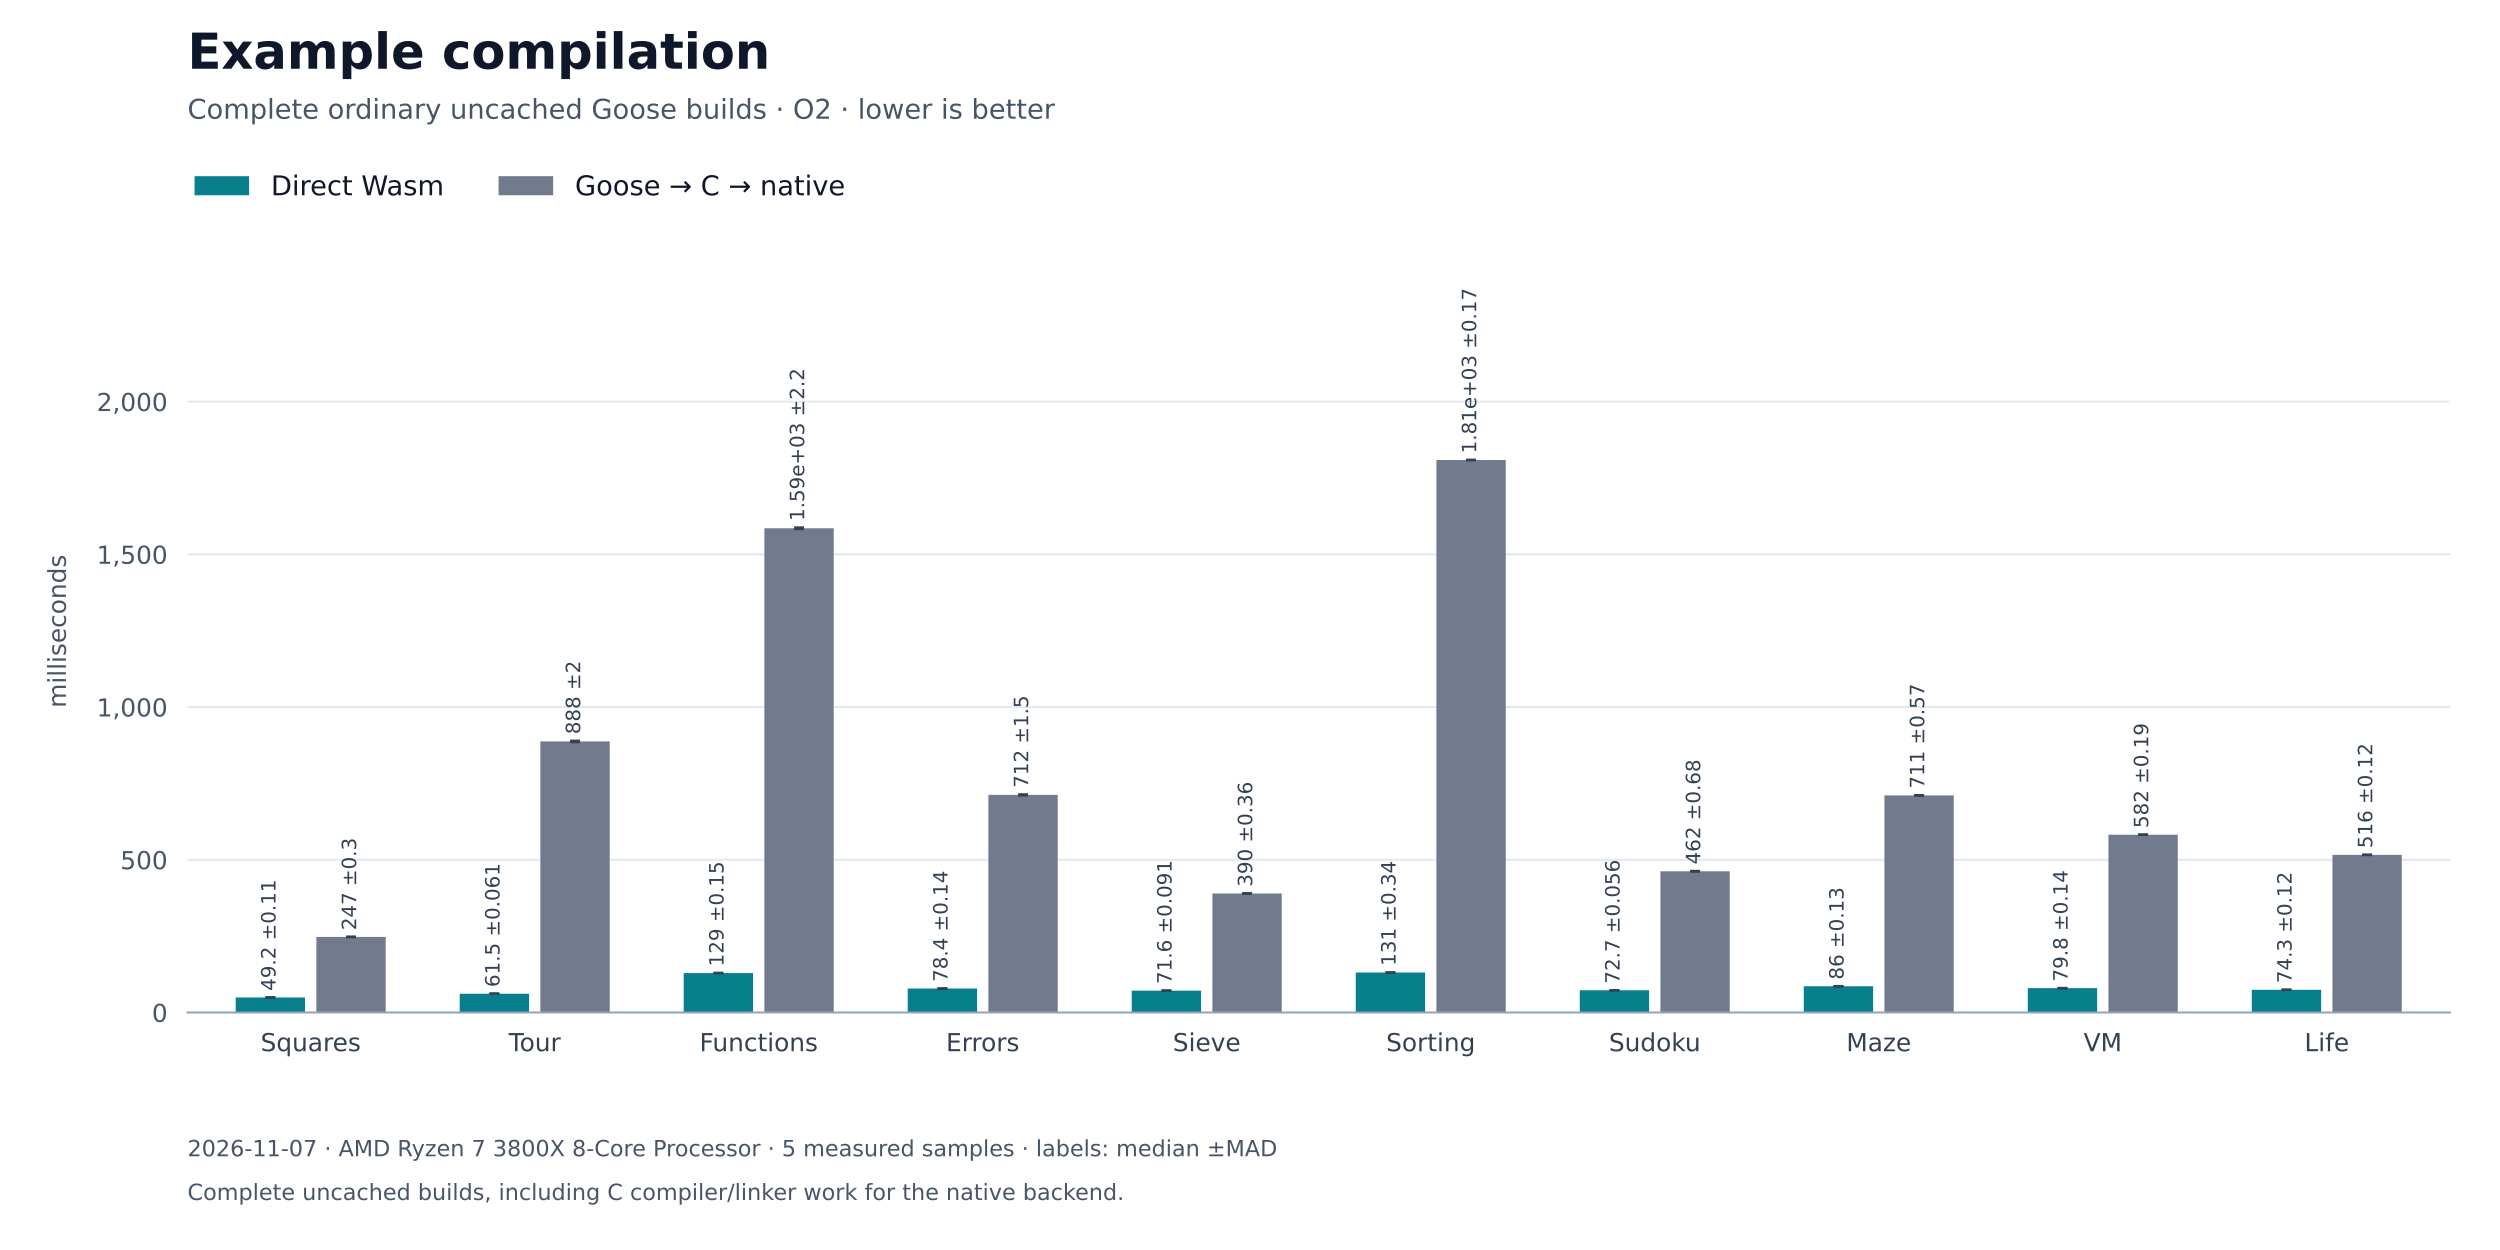
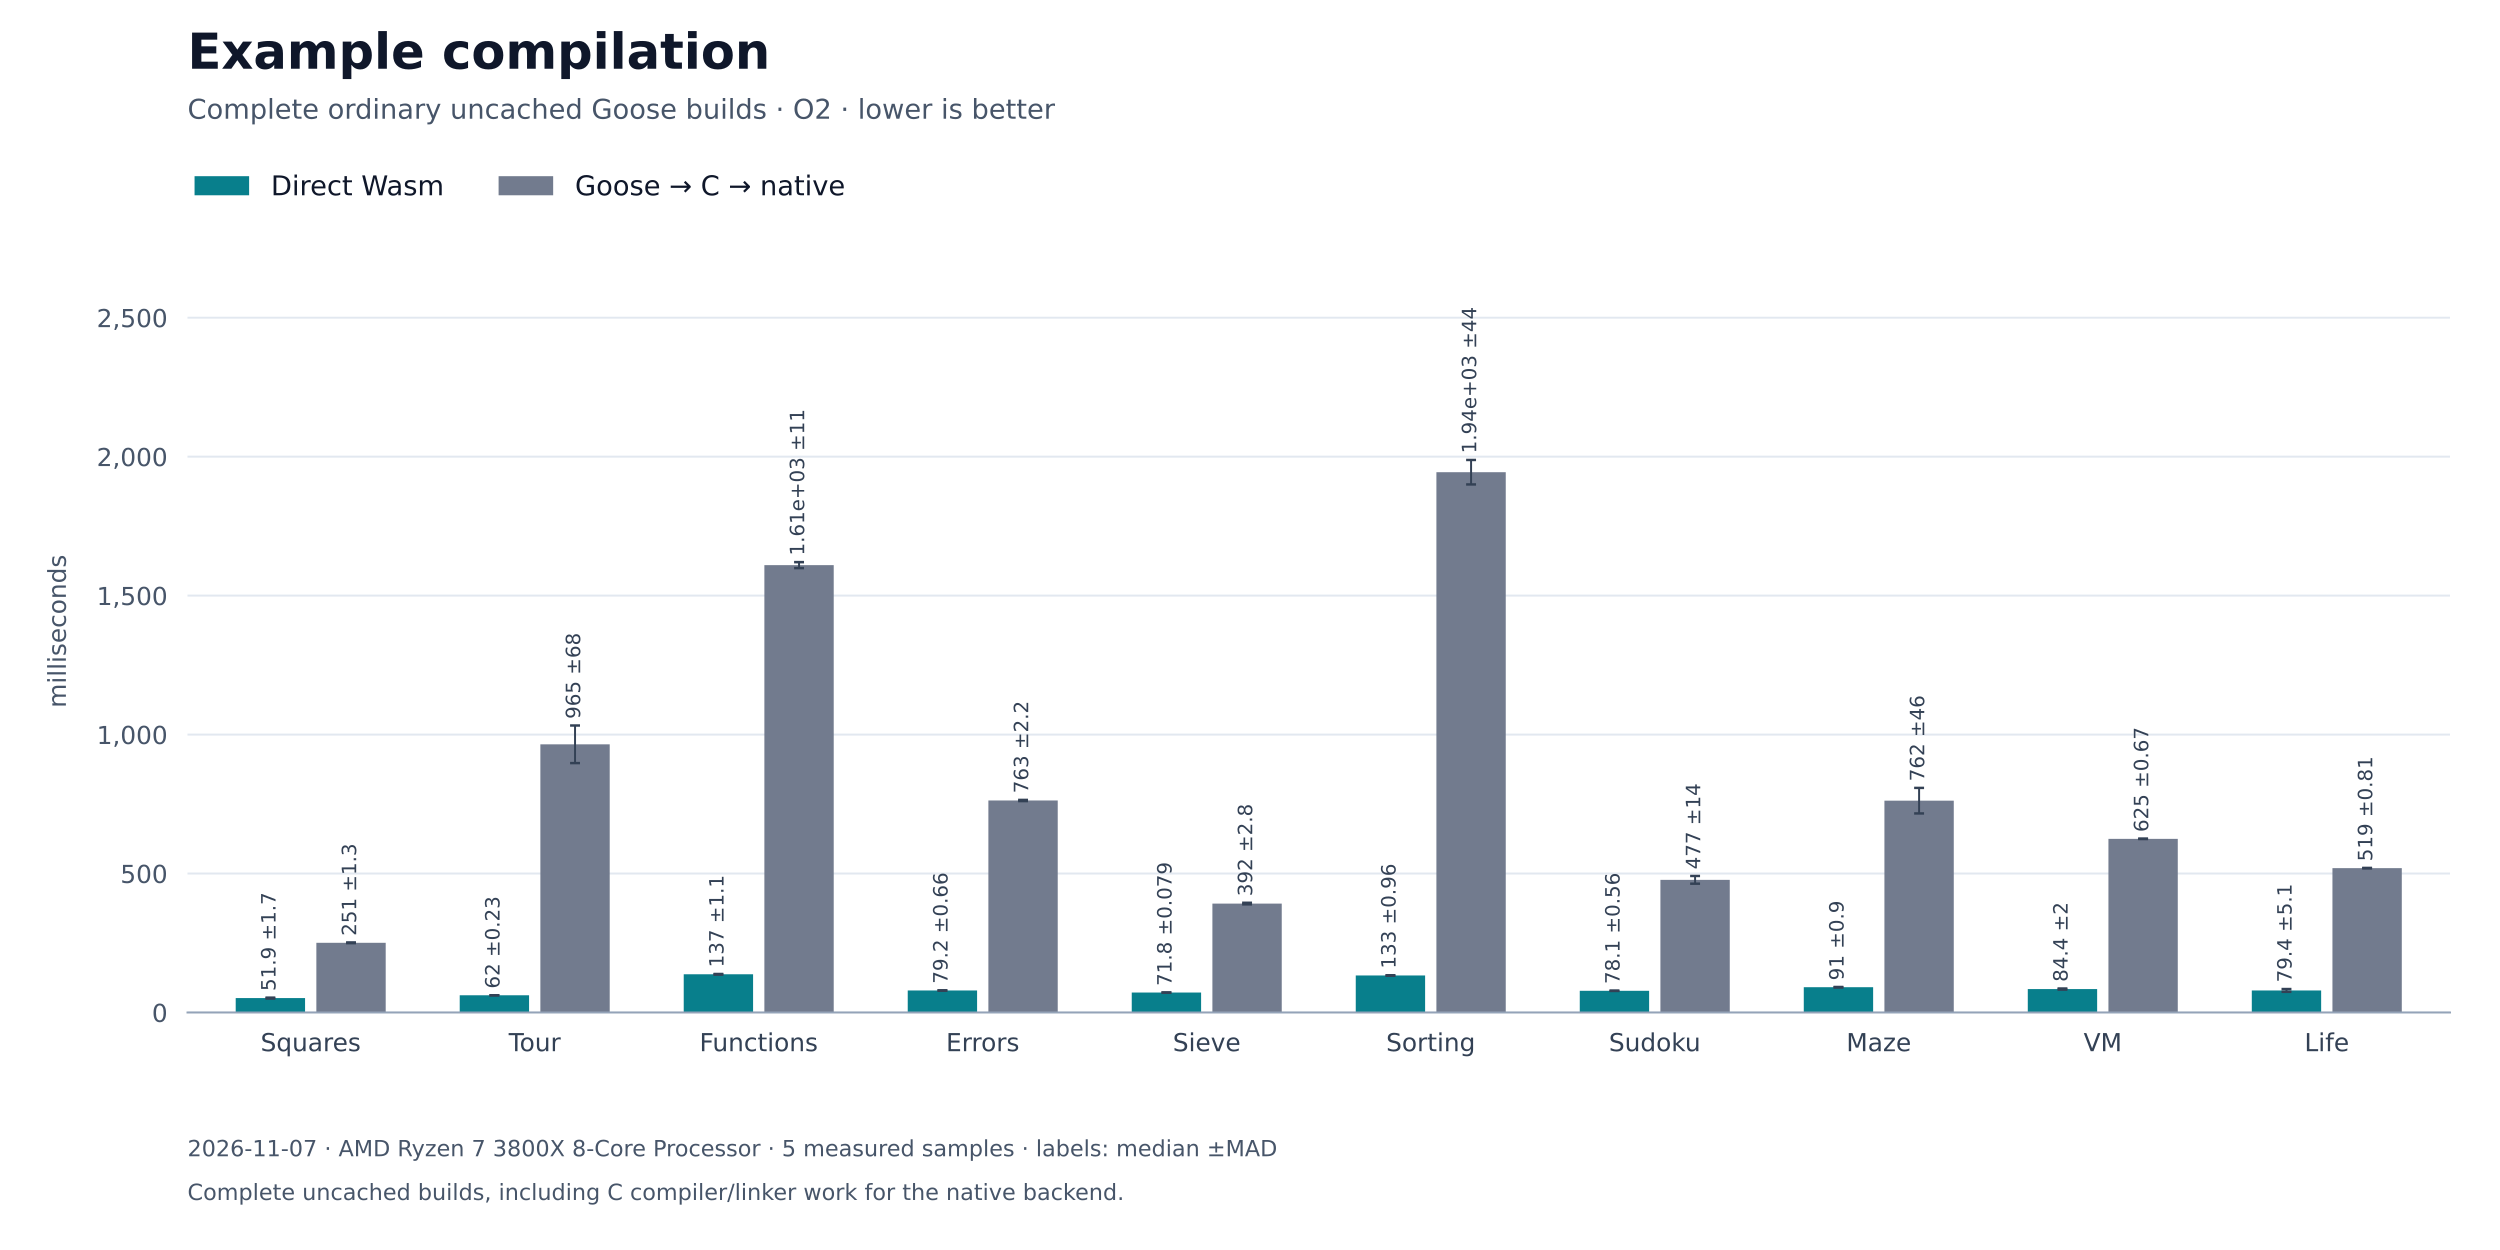
<svg xmlns="http://www.w3.org/2000/svg" xmlns:xlink="http://www.w3.org/1999/xlink" width="1008pt" height="504pt" viewBox="0 0 1008 504" version="1.1">
  <defs>
    <style type="text/css">*{stroke-linejoin: round; stroke-linecap: butt}</style>
  </defs>
  <g id="figure_1">
    <g id="patch_1">
      <path d="M 0 504 L 1008 504 L 1008 0 L 0 0 z " style="fill: #ffffff" />
    </g>
    <g id="axes_1">
      <g id="patch_2">
        <path d="M 75.6 408.24 L 987.84 408.24 L 987.84 100.8 L 75.6 100.8 z " style="fill: #ffffff" />
      </g>
      <g id="matplotlib.axis_1">
        <g id="xtick_1">
          <g id="line2d_1" />
          <g id="text_1">
            <text style="font-size: 10px; font-family: 'DejaVu Sans'; text-anchor: middle; fill: #334155" x="125.276" y="423.838" transform="rotate(-0 125.2764 423.8377)">Squares</text>
          </g>
        </g>
        <g id="xtick_2">
          <g id="line2d_2" />
          <g id="text_2">
            <text style="font-size: 10px; font-family: 'DejaVu Sans'; text-anchor: middle; fill: #334155" x="215.597" y="423.838" transform="rotate(-0 215.5972 423.8377)">Tour</text>
          </g>
        </g>
        <g id="xtick_3">
          <g id="line2d_3" />
          <g id="text_3">
            <text style="font-size: 10px; font-family: 'DejaVu Sans'; text-anchor: middle; fill: #334155" x="305.918" y="423.838" transform="rotate(-0 305.918 423.8384)">Functions</text>
          </g>
        </g>
        <g id="xtick_4">
          <g id="line2d_4" />
          <g id="text_4">
            <text style="font-size: 10px; font-family: 'DejaVu Sans'; text-anchor: middle; fill: #334155" x="396.239" y="423.838" transform="rotate(-0 396.2388 423.8377)">Errors</text>
          </g>
        </g>
        <g id="xtick_5">
          <g id="line2d_5" />
          <g id="text_5">
            <text style="font-size: 10px; font-family: 'DejaVu Sans'; text-anchor: middle; fill: #334155" x="486.56" y="423.838" transform="rotate(-0 486.5596 423.8384)">Sieve</text>
          </g>
        </g>
        <g id="xtick_6">
          <g id="line2d_6" />
          <g id="text_6">
            <text style="font-size: 10px; font-family: 'DejaVu Sans'; text-anchor: middle; fill: #334155" x="576.88" y="423.838" transform="rotate(-0 576.8804 423.8384)">Sorting</text>
          </g>
        </g>
        <g id="xtick_7">
          <g id="line2d_7" />
          <g id="text_7">
            <text style="font-size: 10px; font-family: 'DejaVu Sans'; text-anchor: middle; fill: #334155" x="667.201" y="423.838" transform="rotate(-0 667.2012 423.8384)">Sudoku</text>
          </g>
        </g>
        <g id="xtick_8">
          <g id="line2d_8" />
          <g id="text_8">
            <text style="font-size: 10px; font-family: 'DejaVu Sans'; text-anchor: middle; fill: #334155" x="757.522" y="423.838" transform="rotate(-0 757.522 423.8377)">Maze</text>
          </g>
        </g>
        <g id="xtick_9">
          <g id="line2d_9" />
          <g id="text_9">
            <text style="font-size: 10px; font-family: 'DejaVu Sans'; text-anchor: middle; fill: #334155" x="847.843" y="423.838" transform="rotate(-0 847.8428 423.8377)">VM</text>
          </g>
        </g>
        <g id="xtick_10">
          <g id="line2d_10" />
          <g id="text_10">
            <text style="font-size: 10px; font-family: 'DejaVu Sans'; text-anchor: middle; fill: #334155" x="938.164" y="423.838" transform="rotate(-0 938.1636 423.8384)">Life</text>
          </g>
        </g>
      </g>
      <g id="matplotlib.axis_2">
        <g id="ytick_1">
          <g id="line2d_11">
            <path d="M 75.6 408.24 L 987.84 408.24 " clip-path="url(#p27fe2b42cb)" style="fill: none; stroke: #e2e8f0; stroke-width: 0.8; stroke-linecap: square" />
          </g>
          <g id="line2d_12" />
          <g id="text_11">
            <text style="font-size: 10px; font-family: 'DejaVu Sans'; text-anchor: end; fill: #475569" x="67.6" y="412.039" transform="rotate(-0 67.6 412.0388)">0</text>
          </g>
        </g>
        <g id="ytick_2">
          <g id="line2d_13">
-             <path d="M 75.6 346.664 L 987.84 346.664 " clip-path="url(#p27fe2b42cb)" style="fill: none; stroke: #e2e8f0; stroke-width: 0.8; stroke-linecap: square" />
+             <path d="M 75.6 352.211 L 987.84 352.211 " clip-path="url(#p27fe2b42cb)" style="fill: none; stroke: #e2e8f0; stroke-width: 0.8; stroke-linecap: square" />
          </g>
          <g id="line2d_14" />
          <g id="text_12">
-             <text style="font-size: 10px; font-family: 'DejaVu Sans'; text-anchor: end; fill: #475569" x="67.6" y="350.463" transform="rotate(-0 67.6 350.4631)">500</text>
+             <text style="font-size: 10px; font-family: 'DejaVu Sans'; text-anchor: end; fill: #475569" x="67.6" y="356.01" transform="rotate(-0 67.6 356.0099)">500</text>
          </g>
        </g>
        <g id="ytick_3">
          <g id="line2d_15">
-             <path d="M 75.6 285.088 L 987.84 285.088 " clip-path="url(#p27fe2b42cb)" style="fill: none; stroke: #e2e8f0; stroke-width: 0.8; stroke-linecap: square" />
+             <path d="M 75.6 296.182 L 987.84 296.182 " clip-path="url(#p27fe2b42cb)" style="fill: none; stroke: #e2e8f0; stroke-width: 0.8; stroke-linecap: square" />
          </g>
          <g id="line2d_16" />
          <g id="text_13">
-             <text style="font-size: 10px; font-family: 'DejaVu Sans'; text-anchor: end; fill: #475569" x="67.6" y="288.887" transform="rotate(-0 67.6 288.8873)">1,000</text>
+             <text style="font-size: 10px; font-family: 'DejaVu Sans'; text-anchor: end; fill: #475569" x="67.6" y="299.981" transform="rotate(-0 67.6 299.9809)">1,000</text>
          </g>
        </g>
        <g id="ytick_4">
          <g id="line2d_17">
-             <path d="M 75.6 223.513 L 987.84 223.513 " clip-path="url(#p27fe2b42cb)" style="fill: none; stroke: #e2e8f0; stroke-width: 0.8; stroke-linecap: square" />
+             <path d="M 75.6 240.153 L 987.84 240.153 " clip-path="url(#p27fe2b42cb)" style="fill: none; stroke: #e2e8f0; stroke-width: 0.8; stroke-linecap: square" />
          </g>
          <g id="line2d_18" />
          <g id="text_14">
-             <text style="font-size: 10px; font-family: 'DejaVu Sans'; text-anchor: end; fill: #475569" x="67.6" y="227.312" transform="rotate(-0 67.6 227.3115)">1,500</text>
+             <text style="font-size: 10px; font-family: 'DejaVu Sans'; text-anchor: end; fill: #475569" x="67.6" y="243.952" transform="rotate(-0 67.6 243.952)">1,500</text>
          </g>
        </g>
        <g id="ytick_5">
          <g id="line2d_19">
-             <path d="M 75.6 161.937 L 987.84 161.937 " clip-path="url(#p27fe2b42cb)" style="fill: none; stroke: #e2e8f0; stroke-width: 0.8; stroke-linecap: square" />
+             <path d="M 75.6 184.124 L 987.84 184.124 " clip-path="url(#p27fe2b42cb)" style="fill: none; stroke: #e2e8f0; stroke-width: 0.8; stroke-linecap: square" />
          </g>
          <g id="line2d_20" />
          <g id="text_15">
-             <text style="font-size: 10px; font-family: 'DejaVu Sans'; text-anchor: end; fill: #475569" x="67.6" y="165.736" transform="rotate(-0 67.6 165.7357)">2,000</text>
-           </g>
-         </g>
-         <g id="text_16">
+             <text style="font-size: 10px; font-family: 'DejaVu Sans'; text-anchor: end; fill: #475569" x="67.6" y="187.923" transform="rotate(-0 67.6 187.923)">2,000</text>
+           </g>
+         </g>
+         <g id="ytick_6">
+           <g id="line2d_21">
+             <path d="M 75.6 128.095 L 987.84 128.095 " clip-path="url(#p27fe2b42cb)" style="fill: none; stroke: #e2e8f0; stroke-width: 0.8; stroke-linecap: square" />
+           </g>
+           <g id="line2d_22" />
+           <g id="text_16">
+             <text style="font-size: 10px; font-family: 'DejaVu Sans'; text-anchor: end; fill: #475569" x="67.6" y="131.894" transform="rotate(-0 67.6 131.8941)">2,500</text>
+           </g>
+         </g>
+         <g id="text_17">
          <text style="font-size: 10px; font-family: 'DejaVu Sans'; text-anchor: middle; fill: #475569" x="26.57" y="254.52" transform="rotate(-90 26.56953 254.52)">milliseconds</text>
        </g>
      </g>
      <g id="patch_3">
-         <path d="M 95.037 408.24 L 123 408.24 L 123 402.187 L 95.037 402.187 z " clip-path="url(#p27fe2b42cb)" style="fill: #087f8c" />
+         <path d="M 95.037 408.24 L 123 408.24 L 123 402.425 L 95.037 402.425 z " clip-path="url(#p27fe2b42cb)" style="fill: #087f8c" />
      </g>
      <g id="patch_4">
-         <path d="M 185.358 408.24 L 213.321 408.24 L 213.321 400.663 L 185.358 400.663 z " clip-path="url(#p27fe2b42cb)" style="fill: #087f8c" />
+         <path d="M 185.358 408.24 L 213.321 408.24 L 213.321 401.293 L 185.358 401.293 z " clip-path="url(#p27fe2b42cb)" style="fill: #087f8c" />
      </g>
      <g id="patch_5">
-         <path d="M 275.679 408.24 L 303.642 408.24 L 303.642 392.327 L 275.679 392.327 z " clip-path="url(#p27fe2b42cb)" style="fill: #087f8c" />
+         <path d="M 275.679 408.24 L 303.642 408.24 L 303.642 392.836 L 275.679 392.836 z " clip-path="url(#p27fe2b42cb)" style="fill: #087f8c" />
      </g>
      <g id="patch_6">
-         <path d="M 365.999 408.24 L 393.963 408.24 L 393.963 398.59 L 365.999 398.59 z " clip-path="url(#p27fe2b42cb)" style="fill: #087f8c" />
+         <path d="M 365.999 408.24 L 393.963 408.24 L 393.963 399.364 L 365.999 399.364 z " clip-path="url(#p27fe2b42cb)" style="fill: #087f8c" />
      </g>
      <g id="patch_7">
-         <path d="M 456.32 408.24 L 484.284 408.24 L 484.284 399.426 L 456.32 399.426 z " clip-path="url(#p27fe2b42cb)" style="fill: #087f8c" />
+         <path d="M 456.32 408.24 L 484.284 408.24 L 484.284 400.198 L 456.32 400.198 z " clip-path="url(#p27fe2b42cb)" style="fill: #087f8c" />
      </g>
      <g id="patch_8">
-         <path d="M 546.641 408.24 L 574.604 408.24 L 574.604 392.134 L 546.641 392.134 z " clip-path="url(#p27fe2b42cb)" style="fill: #087f8c" />
+         <path d="M 546.641 408.24 L 574.604 408.24 L 574.604 393.318 L 546.641 393.318 z " clip-path="url(#p27fe2b42cb)" style="fill: #087f8c" />
      </g>
      <g id="patch_9">
-         <path d="M 636.962 408.24 L 664.925 408.24 L 664.925 399.288 L 636.962 399.288 z " clip-path="url(#p27fe2b42cb)" style="fill: #087f8c" />
+         <path d="M 636.962 408.24 L 664.925 408.24 L 664.925 399.491 L 636.962 399.491 z " clip-path="url(#p27fe2b42cb)" style="fill: #087f8c" />
      </g>
      <g id="patch_10">
-         <path d="M 727.283 408.24 L 755.246 408.24 L 755.246 397.65 L 727.283 397.65 z " clip-path="url(#p27fe2b42cb)" style="fill: #087f8c" />
+         <path d="M 727.283 408.24 L 755.246 408.24 L 755.246 398.045 L 727.283 398.045 z " clip-path="url(#p27fe2b42cb)" style="fill: #087f8c" />
      </g>
      <g id="patch_11">
-         <path d="M 817.603 408.24 L 845.567 408.24 L 845.567 398.416 L 817.603 398.416 z " clip-path="url(#p27fe2b42cb)" style="fill: #087f8c" />
+         <path d="M 817.603 408.24 L 845.567 408.24 L 845.567 398.783 L 817.603 398.783 z " clip-path="url(#p27fe2b42cb)" style="fill: #087f8c" />
      </g>
      <g id="patch_12">
-         <path d="M 907.924 408.24 L 935.887 408.24 L 935.887 399.092 L 907.924 399.092 z " clip-path="url(#p27fe2b42cb)" style="fill: #087f8c" />
+         <path d="M 907.924 408.24 L 935.887 408.24 L 935.887 399.347 L 907.924 399.347 z " clip-path="url(#p27fe2b42cb)" style="fill: #087f8c" />
      </g>
      <g id="patch_13">
-         <path d="M 127.553 408.24 L 155.516 408.24 L 155.516 377.763 L 127.553 377.763 z " clip-path="url(#p27fe2b42cb)" style="fill: #727b8e" />
+         <path d="M 127.553 408.24 L 155.516 408.24 L 155.516 380.142 L 127.553 380.142 z " clip-path="url(#p27fe2b42cb)" style="fill: #727b8e" />
      </g>
      <g id="patch_14">
-         <path d="M 217.873 408.24 L 245.837 408.24 L 245.837 298.941 L 217.873 298.941 z " clip-path="url(#p27fe2b42cb)" style="fill: #727b8e" />
+         <path d="M 217.873 408.24 L 245.837 408.24 L 245.837 300.109 L 217.873 300.109 z " clip-path="url(#p27fe2b42cb)" style="fill: #727b8e" />
      </g>
      <g id="patch_15">
-         <path d="M 308.194 408.24 L 336.157 408.24 L 336.157 212.99 L 308.194 212.99 z " clip-path="url(#p27fe2b42cb)" style="fill: #727b8e" />
+         <path d="M 308.194 408.24 L 336.157 408.24 L 336.157 227.85 L 308.194 227.85 z " clip-path="url(#p27fe2b42cb)" style="fill: #727b8e" />
      </g>
      <g id="patch_16">
-         <path d="M 398.515 408.24 L 426.478 408.24 L 426.478 320.5 L 398.515 320.5 z " clip-path="url(#p27fe2b42cb)" style="fill: #727b8e" />
+         <path d="M 398.515 408.24 L 426.478 408.24 L 426.478 322.759 L 398.515 322.759 z " clip-path="url(#p27fe2b42cb)" style="fill: #727b8e" />
      </g>
      <g id="patch_17">
-         <path d="M 488.836 408.24 L 516.799 408.24 L 516.799 360.248 L 488.836 360.248 z " clip-path="url(#p27fe2b42cb)" style="fill: #727b8e" />
+         <path d="M 488.836 408.24 L 516.799 408.24 L 516.799 364.321 L 488.836 364.321 z " clip-path="url(#p27fe2b42cb)" style="fill: #727b8e" />
      </g>
      <g id="patch_18">
-         <path d="M 579.156 408.24 L 607.12 408.24 L 607.12 185.478 L 579.156 185.478 z " clip-path="url(#p27fe2b42cb)" style="fill: #727b8e" />
+         <path d="M 579.156 408.24 L 607.12 408.24 L 607.12 190.395 L 579.156 190.395 z " clip-path="url(#p27fe2b42cb)" style="fill: #727b8e" />
      </g>
      <g id="patch_19">
-         <path d="M 669.477 408.24 L 697.441 408.24 L 697.441 351.298 L 669.477 351.298 z " clip-path="url(#p27fe2b42cb)" style="fill: #727b8e" />
+         <path d="M 669.477 408.24 L 697.441 408.24 L 697.441 354.753 L 669.477 354.753 z " clip-path="url(#p27fe2b42cb)" style="fill: #727b8e" />
      </g>
      <g id="patch_20">
-         <path d="M 759.798 408.24 L 787.761 408.24 L 787.761 320.704 L 759.798 320.704 z " clip-path="url(#p27fe2b42cb)" style="fill: #727b8e" />
+         <path d="M 759.798 408.24 L 787.761 408.24 L 787.761 322.823 L 759.798 322.823 z " clip-path="url(#p27fe2b42cb)" style="fill: #727b8e" />
      </g>
      <g id="patch_21">
-         <path d="M 850.119 408.24 L 878.082 408.24 L 878.082 336.557 L 850.119 336.557 z " clip-path="url(#p27fe2b42cb)" style="fill: #727b8e" />
+         <path d="M 850.119 408.24 L 878.082 408.24 L 878.082 338.224 L 850.119 338.224 z " clip-path="url(#p27fe2b42cb)" style="fill: #727b8e" />
      </g>
      <g id="patch_22">
-         <path d="M 940.44 408.24 L 968.403 408.24 L 968.403 344.676 L 940.44 344.676 z " clip-path="url(#p27fe2b42cb)" style="fill: #727b8e" />
+         <path d="M 940.44 408.24 L 968.403 408.24 L 968.403 350.03 L 940.44 350.03 z " clip-path="url(#p27fe2b42cb)" style="fill: #727b8e" />
      </g>
      <g id="LineCollection_1">
-         <path d="M 109.019 402.2 L 109.019 402.173 " clip-path="url(#p27fe2b42cb)" style="fill: none; stroke: #334155; stroke-width: 0.8" />
-         <path d="M 199.339 400.671 L 199.339 400.656 " clip-path="url(#p27fe2b42cb)" style="fill: none; stroke: #334155; stroke-width: 0.8" />
-         <path d="M 289.66 392.346 L 289.66 392.308 " clip-path="url(#p27fe2b42cb)" style="fill: none; stroke: #334155; stroke-width: 0.8" />
-         <path d="M 379.981 398.607 L 379.981 398.572 " clip-path="url(#p27fe2b42cb)" style="fill: none; stroke: #334155; stroke-width: 0.8" />
-         <path d="M 470.302 399.437 L 470.302 399.414 " clip-path="url(#p27fe2b42cb)" style="fill: none; stroke: #334155; stroke-width: 0.8" />
-         <path d="M 560.623 392.176 L 560.623 392.092 " clip-path="url(#p27fe2b42cb)" style="fill: none; stroke: #334155; stroke-width: 0.8" />
-         <path d="M 650.943 399.295 L 650.943 399.281 " clip-path="url(#p27fe2b42cb)" style="fill: none; stroke: #334155; stroke-width: 0.8" />
-         <path d="M 741.264 397.666 L 741.264 397.634 " clip-path="url(#p27fe2b42cb)" style="fill: none; stroke: #334155; stroke-width: 0.8" />
-         <path d="M 831.585 398.433 L 831.585 398.399 " clip-path="url(#p27fe2b42cb)" style="fill: none; stroke: #334155; stroke-width: 0.8" />
-         <path d="M 921.906 399.107 L 921.906 399.076 " clip-path="url(#p27fe2b42cb)" style="fill: none; stroke: #334155; stroke-width: 0.8" />
-       </g>
-       <g id="line2d_21">
+         <path d="M 109.019 402.611 L 109.019 402.24 " clip-path="url(#p27fe2b42cb)" style="fill: none; stroke: #334155; stroke-width: 0.8" />
+         <path d="M 199.339 401.318 L 199.339 401.267 " clip-path="url(#p27fe2b42cb)" style="fill: none; stroke: #334155; stroke-width: 0.8" />
+         <path d="M 289.66 392.957 L 289.66 392.715 " clip-path="url(#p27fe2b42cb)" style="fill: none; stroke: #334155; stroke-width: 0.8" />
+         <path d="M 379.981 399.438 L 379.981 399.291 " clip-path="url(#p27fe2b42cb)" style="fill: none; stroke: #334155; stroke-width: 0.8" />
+         <path d="M 470.302 400.207 L 470.302 400.189 " clip-path="url(#p27fe2b42cb)" style="fill: none; stroke: #334155; stroke-width: 0.8" />
+         <path d="M 560.623 393.426 L 560.623 393.211 " clip-path="url(#p27fe2b42cb)" style="fill: none; stroke: #334155; stroke-width: 0.8" />
+         <path d="M 650.943 399.554 L 650.943 399.428 " clip-path="url(#p27fe2b42cb)" style="fill: none; stroke: #334155; stroke-width: 0.8" />
+         <path d="M 741.264 398.146 L 741.264 397.944 " clip-path="url(#p27fe2b42cb)" style="fill: none; stroke: #334155; stroke-width: 0.8" />
+         <path d="M 831.585 399.012 L 831.585 398.554 " clip-path="url(#p27fe2b42cb)" style="fill: none; stroke: #334155; stroke-width: 0.8" />
+         <path d="M 921.906 399.918 L 921.906 398.775 " clip-path="url(#p27fe2b42cb)" style="fill: none; stroke: #334155; stroke-width: 0.8" />
+       </g>
+       <g id="line2d_23">
        <defs>
          <path id="m630ef24590" d="M 2 0 L -2 -0 " style="stroke: #334155" />
        </defs>
        <g clip-path="url(#p27fe2b42cb)">
-           <use xlink:href="#m630ef24590" x="109.019" y="402.2" style="fill: #1f77b4; stroke: #334155" />
-           <use xlink:href="#m630ef24590" x="199.339" y="400.671" style="fill: #1f77b4; stroke: #334155" />
-           <use xlink:href="#m630ef24590" x="289.66" y="392.346" style="fill: #1f77b4; stroke: #334155" />
-           <use xlink:href="#m630ef24590" x="379.981" y="398.607" style="fill: #1f77b4; stroke: #334155" />
-           <use xlink:href="#m630ef24590" x="470.302" y="399.437" style="fill: #1f77b4; stroke: #334155" />
-           <use xlink:href="#m630ef24590" x="560.623" y="392.176" style="fill: #1f77b4; stroke: #334155" />
-           <use xlink:href="#m630ef24590" x="650.943" y="399.295" style="fill: #1f77b4; stroke: #334155" />
-           <use xlink:href="#m630ef24590" x="741.264" y="397.666" style="fill: #1f77b4; stroke: #334155" />
-           <use xlink:href="#m630ef24590" x="831.585" y="398.433" style="fill: #1f77b4; stroke: #334155" />
-           <use xlink:href="#m630ef24590" x="921.906" y="399.107" style="fill: #1f77b4; stroke: #334155" />
-         </g>
-       </g>
-       <g id="line2d_22">
-         <g clip-path="url(#p27fe2b42cb)">
-           <use xlink:href="#m630ef24590" x="109.019" y="402.173" style="fill: #1f77b4; stroke: #334155" />
-           <use xlink:href="#m630ef24590" x="199.339" y="400.656" style="fill: #1f77b4; stroke: #334155" />
-           <use xlink:href="#m630ef24590" x="289.66" y="392.308" style="fill: #1f77b4; stroke: #334155" />
-           <use xlink:href="#m630ef24590" x="379.981" y="398.572" style="fill: #1f77b4; stroke: #334155" />
-           <use xlink:href="#m630ef24590" x="470.302" y="399.414" style="fill: #1f77b4; stroke: #334155" />
-           <use xlink:href="#m630ef24590" x="560.623" y="392.092" style="fill: #1f77b4; stroke: #334155" />
-           <use xlink:href="#m630ef24590" x="650.943" y="399.281" style="fill: #1f77b4; stroke: #334155" />
-           <use xlink:href="#m630ef24590" x="741.264" y="397.634" style="fill: #1f77b4; stroke: #334155" />
-           <use xlink:href="#m630ef24590" x="831.585" y="398.399" style="fill: #1f77b4; stroke: #334155" />
-           <use xlink:href="#m630ef24590" x="921.906" y="399.076" style="fill: #1f77b4; stroke: #334155" />
-         </g>
-       </g>
-       <g id="LineCollection_2">
-         <path d="M 141.534 377.8 L 141.534 377.726 " clip-path="url(#p27fe2b42cb)" style="fill: none; stroke: #334155; stroke-width: 0.8" />
-         <path d="M 231.855 299.188 L 231.855 298.695 " clip-path="url(#p27fe2b42cb)" style="fill: none; stroke: #334155; stroke-width: 0.8" />
-         <path d="M 322.176 213.265 L 322.176 212.716 " clip-path="url(#p27fe2b42cb)" style="fill: none; stroke: #334155; stroke-width: 0.8" />
-         <path d="M 412.497 320.688 L 412.497 320.312 " clip-path="url(#p27fe2b42cb)" style="fill: none; stroke: #334155; stroke-width: 0.8" />
-         <path d="M 502.817 360.293 L 502.817 360.203 " clip-path="url(#p27fe2b42cb)" style="fill: none; stroke: #334155; stroke-width: 0.8" />
-         <path d="M 593.138 185.498 L 593.138 185.457 " clip-path="url(#p27fe2b42cb)" style="fill: none; stroke: #334155; stroke-width: 0.8" />
-         <path d="M 683.459 351.381 L 683.459 351.215 " clip-path="url(#p27fe2b42cb)" style="fill: none; stroke: #334155; stroke-width: 0.8" />
-         <path d="M 773.78 320.774 L 773.78 320.634 " clip-path="url(#p27fe2b42cb)" style="fill: none; stroke: #334155; stroke-width: 0.8" />
-         <path d="M 864.101 336.58 L 864.101 336.534 " clip-path="url(#p27fe2b42cb)" style="fill: none; stroke: #334155; stroke-width: 0.8" />
-         <path d="M 954.421 344.691 L 954.421 344.661 " clip-path="url(#p27fe2b42cb)" style="fill: none; stroke: #334155; stroke-width: 0.8" />
-       </g>
-       <g id="line2d_23">
-         <g clip-path="url(#p27fe2b42cb)">
-           <use xlink:href="#m630ef24590" x="141.534" y="377.8" style="fill: #1f77b4; stroke: #334155" />
-           <use xlink:href="#m630ef24590" x="231.855" y="299.188" style="fill: #1f77b4; stroke: #334155" />
-           <use xlink:href="#m630ef24590" x="322.176" y="213.265" style="fill: #1f77b4; stroke: #334155" />
-           <use xlink:href="#m630ef24590" x="412.497" y="320.688" style="fill: #1f77b4; stroke: #334155" />
-           <use xlink:href="#m630ef24590" x="502.817" y="360.293" style="fill: #1f77b4; stroke: #334155" />
-           <use xlink:href="#m630ef24590" x="593.138" y="185.498" style="fill: #1f77b4; stroke: #334155" />
-           <use xlink:href="#m630ef24590" x="683.459" y="351.381" style="fill: #1f77b4; stroke: #334155" />
-           <use xlink:href="#m630ef24590" x="773.78" y="320.774" style="fill: #1f77b4; stroke: #334155" />
-           <use xlink:href="#m630ef24590" x="864.101" y="336.58" style="fill: #1f77b4; stroke: #334155" />
-           <use xlink:href="#m630ef24590" x="954.421" y="344.691" style="fill: #1f77b4; stroke: #334155" />
+           <use xlink:href="#m630ef24590" x="109.019" y="402.611" style="fill: #1f77b4; stroke: #334155" />
+           <use xlink:href="#m630ef24590" x="199.339" y="401.318" style="fill: #1f77b4; stroke: #334155" />
+           <use xlink:href="#m630ef24590" x="289.66" y="392.957" style="fill: #1f77b4; stroke: #334155" />
+           <use xlink:href="#m630ef24590" x="379.981" y="399.438" style="fill: #1f77b4; stroke: #334155" />
+           <use xlink:href="#m630ef24590" x="470.302" y="400.207" style="fill: #1f77b4; stroke: #334155" />
+           <use xlink:href="#m630ef24590" x="560.623" y="393.426" style="fill: #1f77b4; stroke: #334155" />
+           <use xlink:href="#m630ef24590" x="650.943" y="399.554" style="fill: #1f77b4; stroke: #334155" />
+           <use xlink:href="#m630ef24590" x="741.264" y="398.146" style="fill: #1f77b4; stroke: #334155" />
+           <use xlink:href="#m630ef24590" x="831.585" y="399.012" style="fill: #1f77b4; stroke: #334155" />
+           <use xlink:href="#m630ef24590" x="921.906" y="399.918" style="fill: #1f77b4; stroke: #334155" />
        </g>
      </g>
      <g id="line2d_24">
        <g clip-path="url(#p27fe2b42cb)">
-           <use xlink:href="#m630ef24590" x="141.534" y="377.726" style="fill: #1f77b4; stroke: #334155" />
-           <use xlink:href="#m630ef24590" x="231.855" y="298.695" style="fill: #1f77b4; stroke: #334155" />
-           <use xlink:href="#m630ef24590" x="322.176" y="212.716" style="fill: #1f77b4; stroke: #334155" />
-           <use xlink:href="#m630ef24590" x="412.497" y="320.312" style="fill: #1f77b4; stroke: #334155" />
-           <use xlink:href="#m630ef24590" x="502.817" y="360.203" style="fill: #1f77b4; stroke: #334155" />
+           <use xlink:href="#m630ef24590" x="109.019" y="402.24" style="fill: #1f77b4; stroke: #334155" />
+           <use xlink:href="#m630ef24590" x="199.339" y="401.267" style="fill: #1f77b4; stroke: #334155" />
+           <use xlink:href="#m630ef24590" x="289.66" y="392.715" style="fill: #1f77b4; stroke: #334155" />
+           <use xlink:href="#m630ef24590" x="379.981" y="399.291" style="fill: #1f77b4; stroke: #334155" />
+           <use xlink:href="#m630ef24590" x="470.302" y="400.189" style="fill: #1f77b4; stroke: #334155" />
+           <use xlink:href="#m630ef24590" x="560.623" y="393.211" style="fill: #1f77b4; stroke: #334155" />
+           <use xlink:href="#m630ef24590" x="650.943" y="399.428" style="fill: #1f77b4; stroke: #334155" />
+           <use xlink:href="#m630ef24590" x="741.264" y="397.944" style="fill: #1f77b4; stroke: #334155" />
+           <use xlink:href="#m630ef24590" x="831.585" y="398.554" style="fill: #1f77b4; stroke: #334155" />
+           <use xlink:href="#m630ef24590" x="921.906" y="398.775" style="fill: #1f77b4; stroke: #334155" />
+         </g>
+       </g>
+       <g id="LineCollection_2">
+         <path d="M 141.534 380.289 L 141.534 379.996 " clip-path="url(#p27fe2b42cb)" style="fill: none; stroke: #334155; stroke-width: 0.8" />
+         <path d="M 231.855 307.692 L 231.855 292.526 " clip-path="url(#p27fe2b42cb)" style="fill: none; stroke: #334155; stroke-width: 0.8" />
+         <path d="M 322.176 229.048 L 322.176 226.652 " clip-path="url(#p27fe2b42cb)" style="fill: none; stroke: #334155; stroke-width: 0.8" />
+         <path d="M 412.497 323.008 L 412.497 322.51 " clip-path="url(#p27fe2b42cb)" style="fill: none; stroke: #334155; stroke-width: 0.8" />
+         <path d="M 502.817 364.632 L 502.817 364.01 " clip-path="url(#p27fe2b42cb)" style="fill: none; stroke: #334155; stroke-width: 0.8" />
+         <path d="M 593.138 195.332 L 593.138 185.457 " clip-path="url(#p27fe2b42cb)" style="fill: none; stroke: #334155; stroke-width: 0.8" />
+         <path d="M 683.459 356.307 L 683.459 353.198 " clip-path="url(#p27fe2b42cb)" style="fill: none; stroke: #334155; stroke-width: 0.8" />
+         <path d="M 773.78 327.967 L 773.78 317.679 " clip-path="url(#p27fe2b42cb)" style="fill: none; stroke: #334155; stroke-width: 0.8" />
+         <path d="M 864.101 338.299 L 864.101 338.149 " clip-path="url(#p27fe2b42cb)" style="fill: none; stroke: #334155; stroke-width: 0.8" />
+         <path d="M 954.421 350.121 L 954.421 349.94 " clip-path="url(#p27fe2b42cb)" style="fill: none; stroke: #334155; stroke-width: 0.8" />
+       </g>
+       <g id="line2d_25">
+         <g clip-path="url(#p27fe2b42cb)">
+           <use xlink:href="#m630ef24590" x="141.534" y="380.289" style="fill: #1f77b4; stroke: #334155" />
+           <use xlink:href="#m630ef24590" x="231.855" y="307.692" style="fill: #1f77b4; stroke: #334155" />
+           <use xlink:href="#m630ef24590" x="322.176" y="229.048" style="fill: #1f77b4; stroke: #334155" />
+           <use xlink:href="#m630ef24590" x="412.497" y="323.008" style="fill: #1f77b4; stroke: #334155" />
+           <use xlink:href="#m630ef24590" x="502.817" y="364.632" style="fill: #1f77b4; stroke: #334155" />
+           <use xlink:href="#m630ef24590" x="593.138" y="195.332" style="fill: #1f77b4; stroke: #334155" />
+           <use xlink:href="#m630ef24590" x="683.459" y="356.307" style="fill: #1f77b4; stroke: #334155" />
+           <use xlink:href="#m630ef24590" x="773.78" y="327.967" style="fill: #1f77b4; stroke: #334155" />
+           <use xlink:href="#m630ef24590" x="864.101" y="338.299" style="fill: #1f77b4; stroke: #334155" />
+           <use xlink:href="#m630ef24590" x="954.421" y="350.121" style="fill: #1f77b4; stroke: #334155" />
+         </g>
+       </g>
+       <g id="line2d_26">
+         <g clip-path="url(#p27fe2b42cb)">
+           <use xlink:href="#m630ef24590" x="141.534" y="379.996" style="fill: #1f77b4; stroke: #334155" />
+           <use xlink:href="#m630ef24590" x="231.855" y="292.526" style="fill: #1f77b4; stroke: #334155" />
+           <use xlink:href="#m630ef24590" x="322.176" y="226.652" style="fill: #1f77b4; stroke: #334155" />
+           <use xlink:href="#m630ef24590" x="412.497" y="322.51" style="fill: #1f77b4; stroke: #334155" />
+           <use xlink:href="#m630ef24590" x="502.817" y="364.01" style="fill: #1f77b4; stroke: #334155" />
          <use xlink:href="#m630ef24590" x="593.138" y="185.457" style="fill: #1f77b4; stroke: #334155" />
-           <use xlink:href="#m630ef24590" x="683.459" y="351.215" style="fill: #1f77b4; stroke: #334155" />
-           <use xlink:href="#m630ef24590" x="773.78" y="320.634" style="fill: #1f77b4; stroke: #334155" />
-           <use xlink:href="#m630ef24590" x="864.101" y="336.534" style="fill: #1f77b4; stroke: #334155" />
-           <use xlink:href="#m630ef24590" x="954.421" y="344.661" style="fill: #1f77b4; stroke: #334155" />
+           <use xlink:href="#m630ef24590" x="683.459" y="353.198" style="fill: #1f77b4; stroke: #334155" />
+           <use xlink:href="#m630ef24590" x="773.78" y="317.679" style="fill: #1f77b4; stroke: #334155" />
+           <use xlink:href="#m630ef24590" x="864.101" y="338.149" style="fill: #1f77b4; stroke: #334155" />
+           <use xlink:href="#m630ef24590" x="954.421" y="349.94" style="fill: #1f77b4; stroke: #334155" />
        </g>
      </g>
      <g id="patch_23">
        <path d="M 75.6 408.24 L 987.84 408.24 " style="fill: none; stroke: #94a3b8; stroke-width: 0.8; stroke-linejoin: miter; stroke-linecap: square" />
      </g>
-       <g id="text_17">
-         <text style="font-size: 8px; font-family: 'DejaVu Sans'; fill: #334155" transform="translate(111.0968 399.4997) rotate(-90)">49.2 ±0.11</text>
-       </g>
      <g id="text_18">
-         <text style="font-size: 8px; font-family: 'DejaVu Sans'; fill: #334155" transform="translate(201.4176 397.9821) rotate(-90)">61.5 ±0.061</text>
+         <text style="font-size: 8px; font-family: 'DejaVu Sans'; fill: #334155" transform="translate(111.0968 399.5661) rotate(-90)">51.9 ±1.7</text>
      </g>
      <g id="text_19">
-         <text style="font-size: 8px; font-family: 'DejaVu Sans'; fill: #334155" transform="translate(291.7384 389.6351) rotate(-90)">129 ±0.15</text>
+         <text style="font-size: 8px; font-family: 'DejaVu Sans'; fill: #334155" transform="translate(201.4176 398.5933) rotate(-90)">62 ±0.23</text>
      </g>
      <g id="text_20">
-         <text style="font-size: 8px; font-family: 'DejaVu Sans'; fill: #334155" transform="translate(382.0592 395.8989) rotate(-90)">78.4 ±0.14</text>
+         <text style="font-size: 8px; font-family: 'DejaVu Sans'; fill: #334155" transform="translate(291.7384 390.0415) rotate(-90)">137 ±1.1</text>
      </g>
      <g id="text_21">
-         <text style="font-size: 8px; font-family: 'DejaVu Sans'; fill: #334155" transform="translate(472.38 396.7409) rotate(-90)">71.6 ±0.091</text>
+         <text style="font-size: 8px; font-family: 'DejaVu Sans'; fill: #334155" transform="translate(382.0592 396.6172) rotate(-90)">79.2 ±0.66</text>
      </g>
      <g id="text_22">
-         <text style="font-size: 8px; font-family: 'DejaVu Sans'; fill: #334155" transform="translate(562.7008 389.4184) rotate(-90)">131 ±0.34</text>
+         <text style="font-size: 8px; font-family: 'DejaVu Sans'; fill: #334155" transform="translate(472.38 397.5159) rotate(-90)">71.8 ±0.079</text>
      </g>
      <g id="text_23">
-         <text style="font-size: 8px; font-family: 'DejaVu Sans'; fill: #334155" transform="translate(653.0216 396.6081) rotate(-90)">72.7 ±0.056</text>
+         <text style="font-size: 8px; font-family: 'DejaVu Sans'; fill: #334155" transform="translate(562.7008 390.5375) rotate(-90)">133 ±0.96</text>
      </g>
      <g id="text_24">
-         <text style="font-size: 8px; font-family: 'DejaVu Sans'; fill: #334155" transform="translate(743.3424 394.9611) rotate(-90)">86 ±0.13</text>
+         <text style="font-size: 8px; font-family: 'DejaVu Sans'; fill: #334155" transform="translate(653.0216 396.755) rotate(-90)">78.1 ±0.56</text>
      </g>
      <g id="text_25">
-         <text style="font-size: 8px; font-family: 'DejaVu Sans'; fill: #334155" transform="translate(833.6632 395.7257) rotate(-90)">79.8 ±0.14</text>
+         <text style="font-size: 8px; font-family: 'DejaVu Sans'; fill: #334155" transform="translate(743.3424 395.2711) rotate(-90)">91 ±0.9</text>
      </g>
      <g id="text_26">
-         <text style="font-size: 8px; font-family: 'DejaVu Sans'; fill: #334155" transform="translate(923.9839 396.4029) rotate(-90)">74.3 ±0.12</text>
+         <text style="font-size: 8px; font-family: 'DejaVu Sans'; fill: #334155" transform="translate(833.6632 395.8801) rotate(-90)">84.4 ±2</text>
      </g>
      <g id="text_27">
-         <text style="font-size: 8px; font-family: 'DejaVu Sans'; fill: #334155" transform="translate(143.6123 375.0524) rotate(-90)">247 ±0.3</text>
+         <text style="font-size: 8px; font-family: 'DejaVu Sans'; fill: #334155" transform="translate(923.9839 396.1013) rotate(-90)">79.4 ±5.1</text>
      </g>
      <g id="text_28">
-         <text style="font-size: 8px; font-family: 'DejaVu Sans'; fill: #334155" transform="translate(233.9331 296.0215) rotate(-90)">888 ±2</text>
+         <text style="font-size: 8px; font-family: 'DejaVu Sans'; fill: #334155" transform="translate(143.6123 377.3223) rotate(-90)">251 ±1.3</text>
      </g>
      <g id="text_29">
-         <text style="font-size: 8px; font-family: 'DejaVu Sans'; fill: #334155" transform="translate(324.2539 210.0426) rotate(-90)">1.59e+03 ±2.2</text>
+         <text style="font-size: 8px; font-family: 'DejaVu Sans'; fill: #334155" transform="translate(233.9331 289.8521) rotate(-90)">965 ±68</text>
      </g>
      <g id="text_30">
-         <text style="font-size: 8px; font-family: 'DejaVu Sans'; fill: #334155" transform="translate(414.5747 317.639) rotate(-90)">712 ±1.5</text>
+         <text style="font-size: 8px; font-family: 'DejaVu Sans'; fill: #334155" transform="translate(324.2539 223.9788) rotate(-90)">1.61e+03 ±11</text>
      </g>
      <g id="text_31">
-         <text style="font-size: 8px; font-family: 'DejaVu Sans'; fill: #334155" transform="translate(504.8955 357.5298) rotate(-90)">390 ±0.36</text>
+         <text style="font-size: 8px; font-family: 'DejaVu Sans'; fill: #334155" transform="translate(414.5747 319.8362) rotate(-90)">763 ±2.2</text>
      </g>
      <g id="text_32">
-         <text style="font-size: 8px; font-family: 'DejaVu Sans'; fill: #334155" transform="translate(595.2163 182.784) rotate(-90)">1.81e+03 ±0.17</text>
+         <text style="font-size: 8px; font-family: 'DejaVu Sans'; fill: #334155" transform="translate(504.8955 361.3368) rotate(-90)">392 ±2.8</text>
      </g>
      <g id="text_33">
-         <text style="font-size: 8px; font-family: 'DejaVu Sans'; fill: #334155" transform="translate(685.5371 348.5415) rotate(-90)">462 ±0.68</text>
+         <text style="font-size: 8px; font-family: 'DejaVu Sans'; fill: #334155" transform="translate(595.2163 182.784) rotate(-90)">1.94e+03 ±44</text>
      </g>
      <g id="text_34">
-         <text style="font-size: 8px; font-family: 'DejaVu Sans'; fill: #334155" transform="translate(775.8578 317.9607) rotate(-90)">711 ±0.57</text>
+         <text style="font-size: 8px; font-family: 'DejaVu Sans'; fill: #334155" transform="translate(685.5371 350.5248) rotate(-90)">477 ±14</text>
      </g>
      <g id="text_35">
-         <text style="font-size: 8px; font-family: 'DejaVu Sans'; fill: #334155" transform="translate(866.1786 333.8604) rotate(-90)">582 ±0.19</text>
+         <text style="font-size: 8px; font-family: 'DejaVu Sans'; fill: #334155" transform="translate(775.8578 315.0054) rotate(-90)">762 ±46</text>
      </g>
      <g id="text_36">
-         <text style="font-size: 8px; font-family: 'DejaVu Sans'; fill: #334155" transform="translate(956.4994 341.9877) rotate(-90)">516 ±0.12</text>
-       </g>
-     </g>
-     <g id="text_37">
+         <text style="font-size: 8px; font-family: 'DejaVu Sans'; fill: #334155" transform="translate(866.1786 335.4757) rotate(-90)">625 ±0.67</text>
+       </g>
+       <g id="text_37">
+         <text style="font-size: 8px; font-family: 'DejaVu Sans'; fill: #334155" transform="translate(956.4994 347.2662) rotate(-90)">519 ±0.81</text>
+       </g>
+     </g>
+     <g id="text_38">
      <text style="font-weight: 700; font-size: 20px; font-family: 'DejaVu Sans'; text-anchor: start; fill: #0f172a" x="75.6" y="27.72" transform="rotate(-0 75.6 27.72)">Example compilation</text>
    </g>
-     <g id="text_38">
+     <g id="text_39">
      <text style="font-size: 11px; font-family: 'DejaVu Sans'; text-anchor: start; fill: #475569" x="75.6" y="47.88" transform="rotate(-0 75.6 47.88)">Complete ordinary uncached Goose builds · O2 · lower is better</text>
    </g>
-     <g id="text_39">
+     <g id="text_40">
      <text style="font-size: 9px; font-family: 'DejaVu Sans'; text-anchor: start; fill: #475569" x="75.6" y="466.2" transform="rotate(-0 75.6 466.2)">2026-11-07 · AMD Ryzen 7 3800X 8-Core Processor · 5 measured samples · labels: median ±MAD</text>
    </g>
-     <g id="text_40">
+     <g id="text_41">
      <text style="font-size: 9px; font-family: 'DejaVu Sans'; text-anchor: start; fill: #475569" x="75.6" y="483.84" transform="rotate(-0 75.6 483.84)">Complete uncached builds, including C compiler/linker work for the native backend.</text>
    </g>
    <g id="legend_1">
      <g id="patch_24">
        <path d="M 78.444 78.738 L 100.444 78.738 L 100.444 71.038 L 78.444 71.038 z " style="fill: #087f8c" />
      </g>
-       <g id="text_41">
+       <g id="text_42">
        <text style="font-size: 11px; font-family: 'DejaVu Sans'; text-anchor: start; fill: #0f172a" x="109.244" y="78.738" transform="rotate(-0 109.244 78.73828)">Direct Wasm</text>
      </g>
      <g id="patch_25">
        <path d="M 201.034 78.738 L 223.034 78.738 L 223.034 71.038 L 201.034 71.038 z " style="fill: #727b8e" />
      </g>
-       <g id="text_42">
+       <g id="text_43">
        <text style="font-size: 11px; font-family: 'DejaVu Sans'; text-anchor: start; fill: #0f172a" x="231.834" y="78.738" transform="rotate(-0 231.8338 78.73828)">Goose → C → native</text>
      </g>
    </g>
  </g>
  <defs>
    <clipPath id="p27fe2b42cb">
      <rect x="75.6" y="100.8" width="912.24" height="307.44" />
    </clipPath>
  </defs>
</svg>
